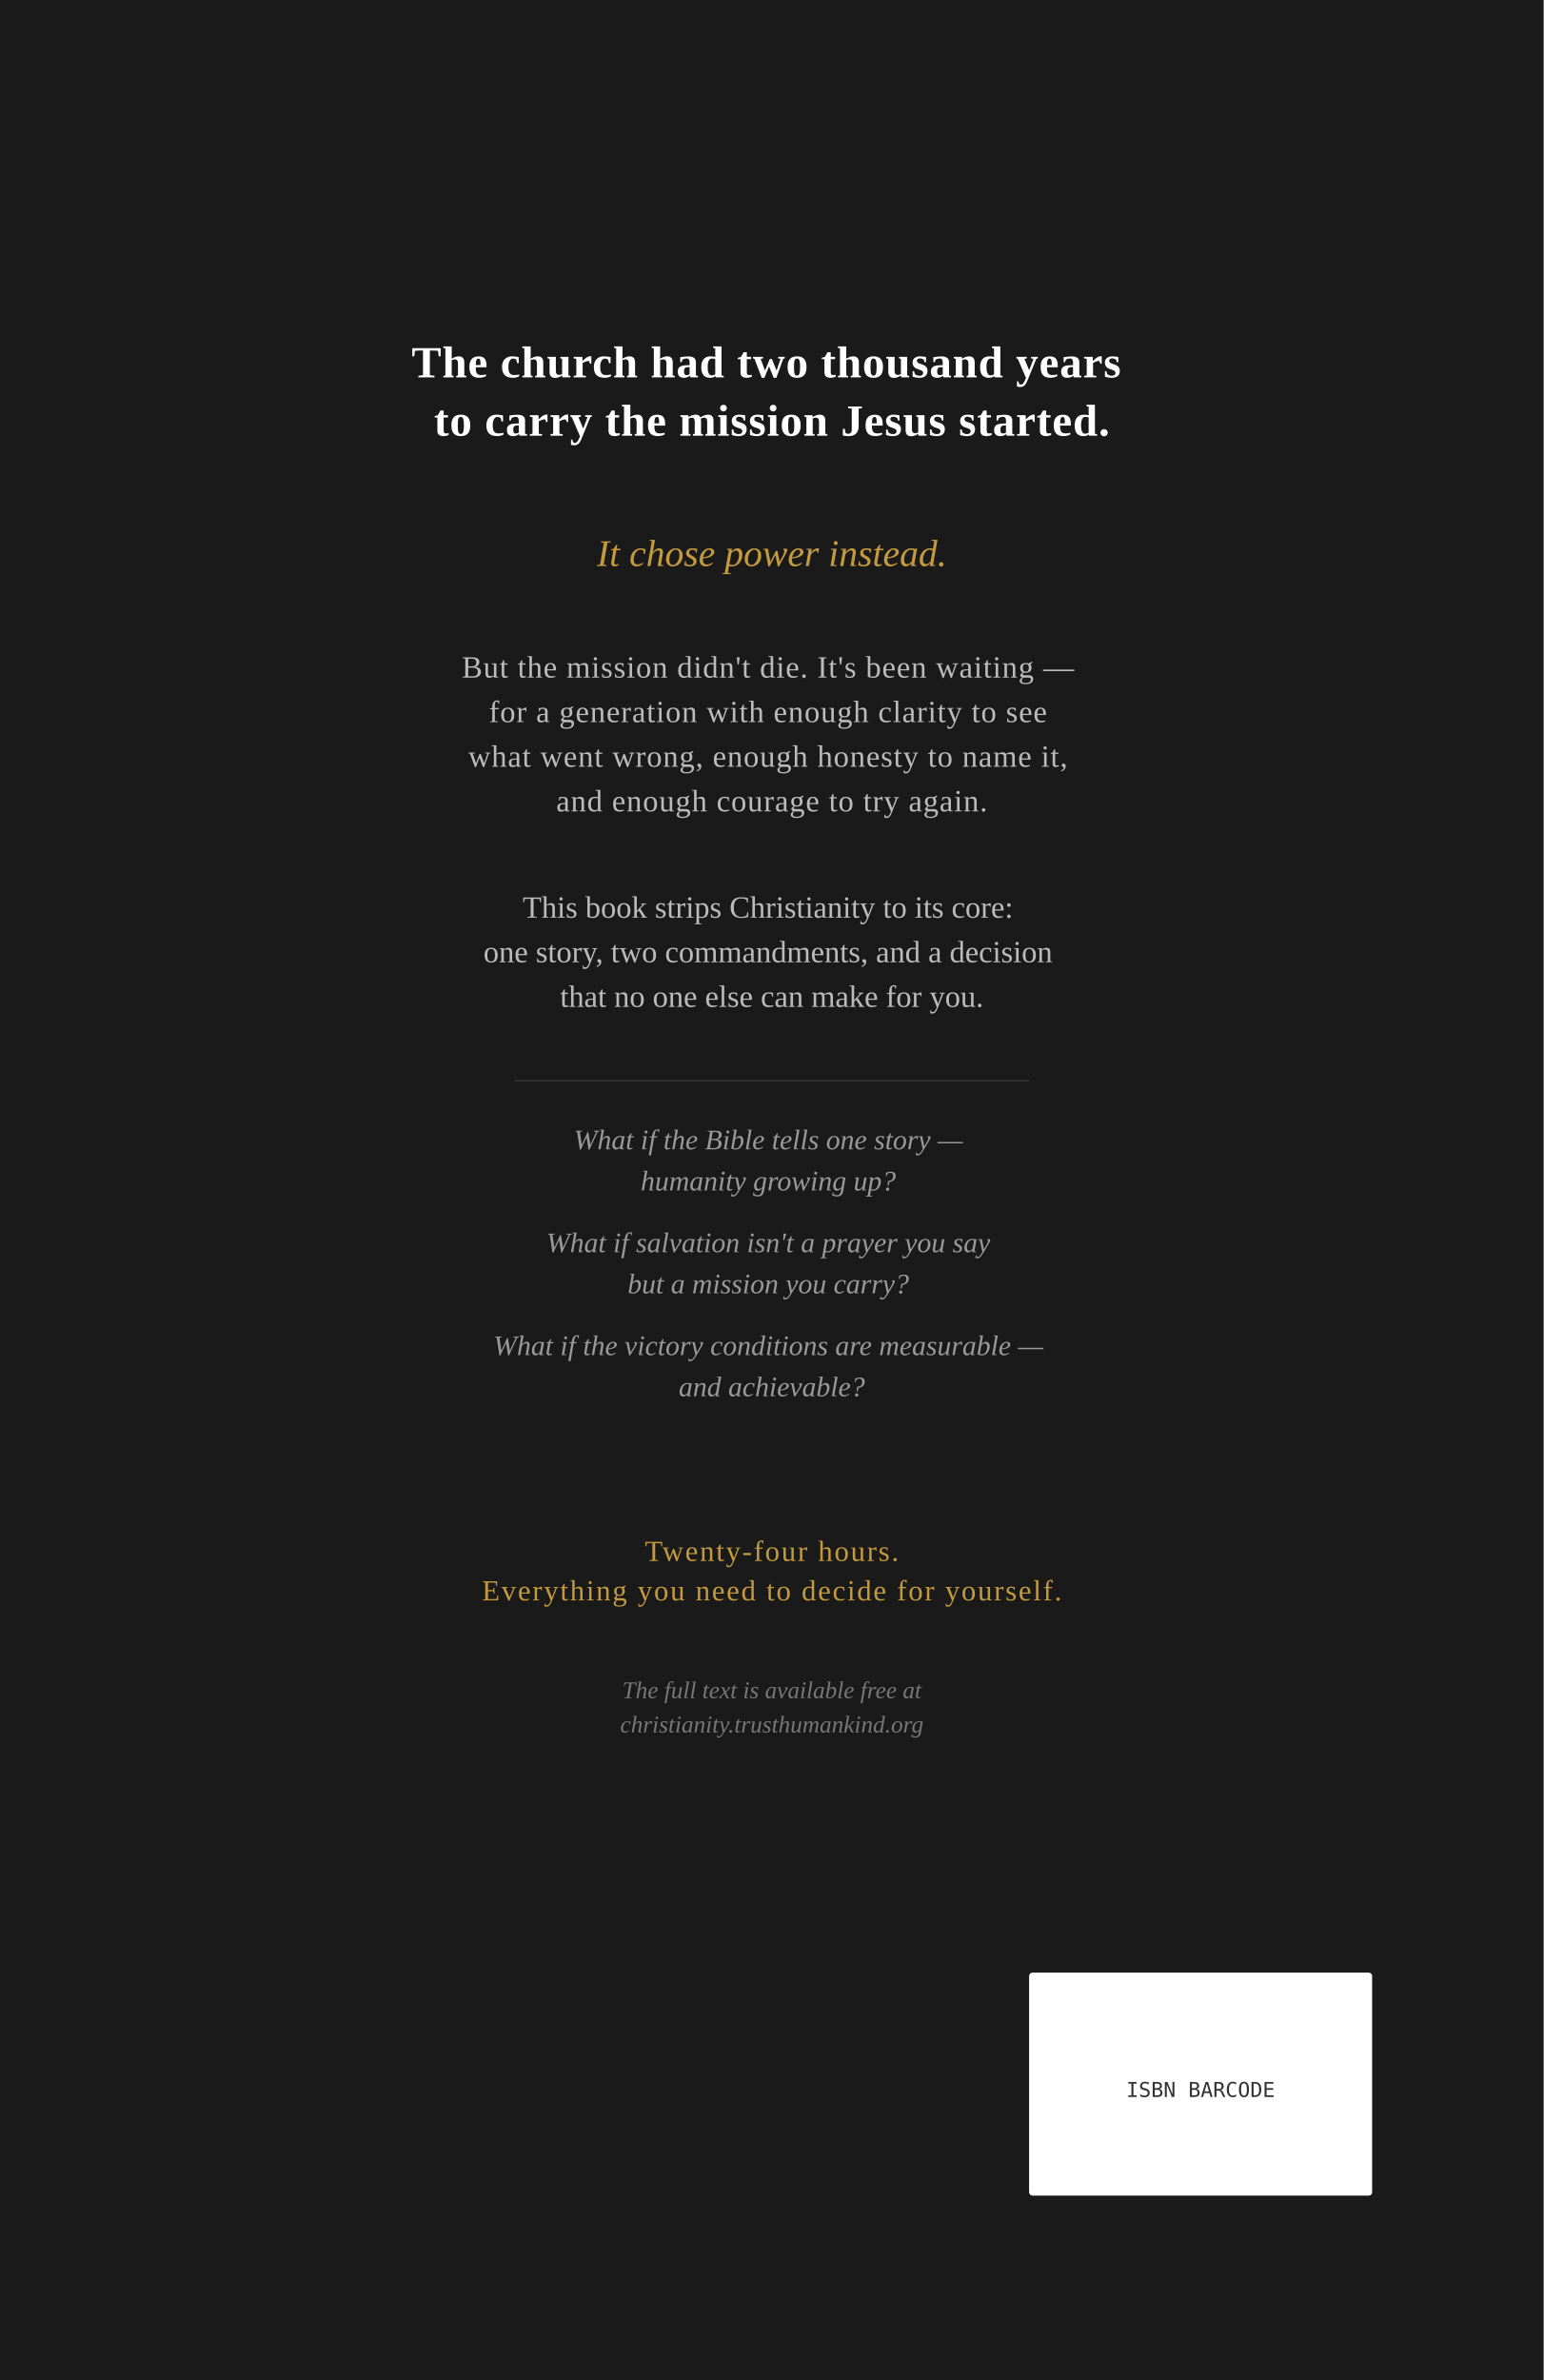
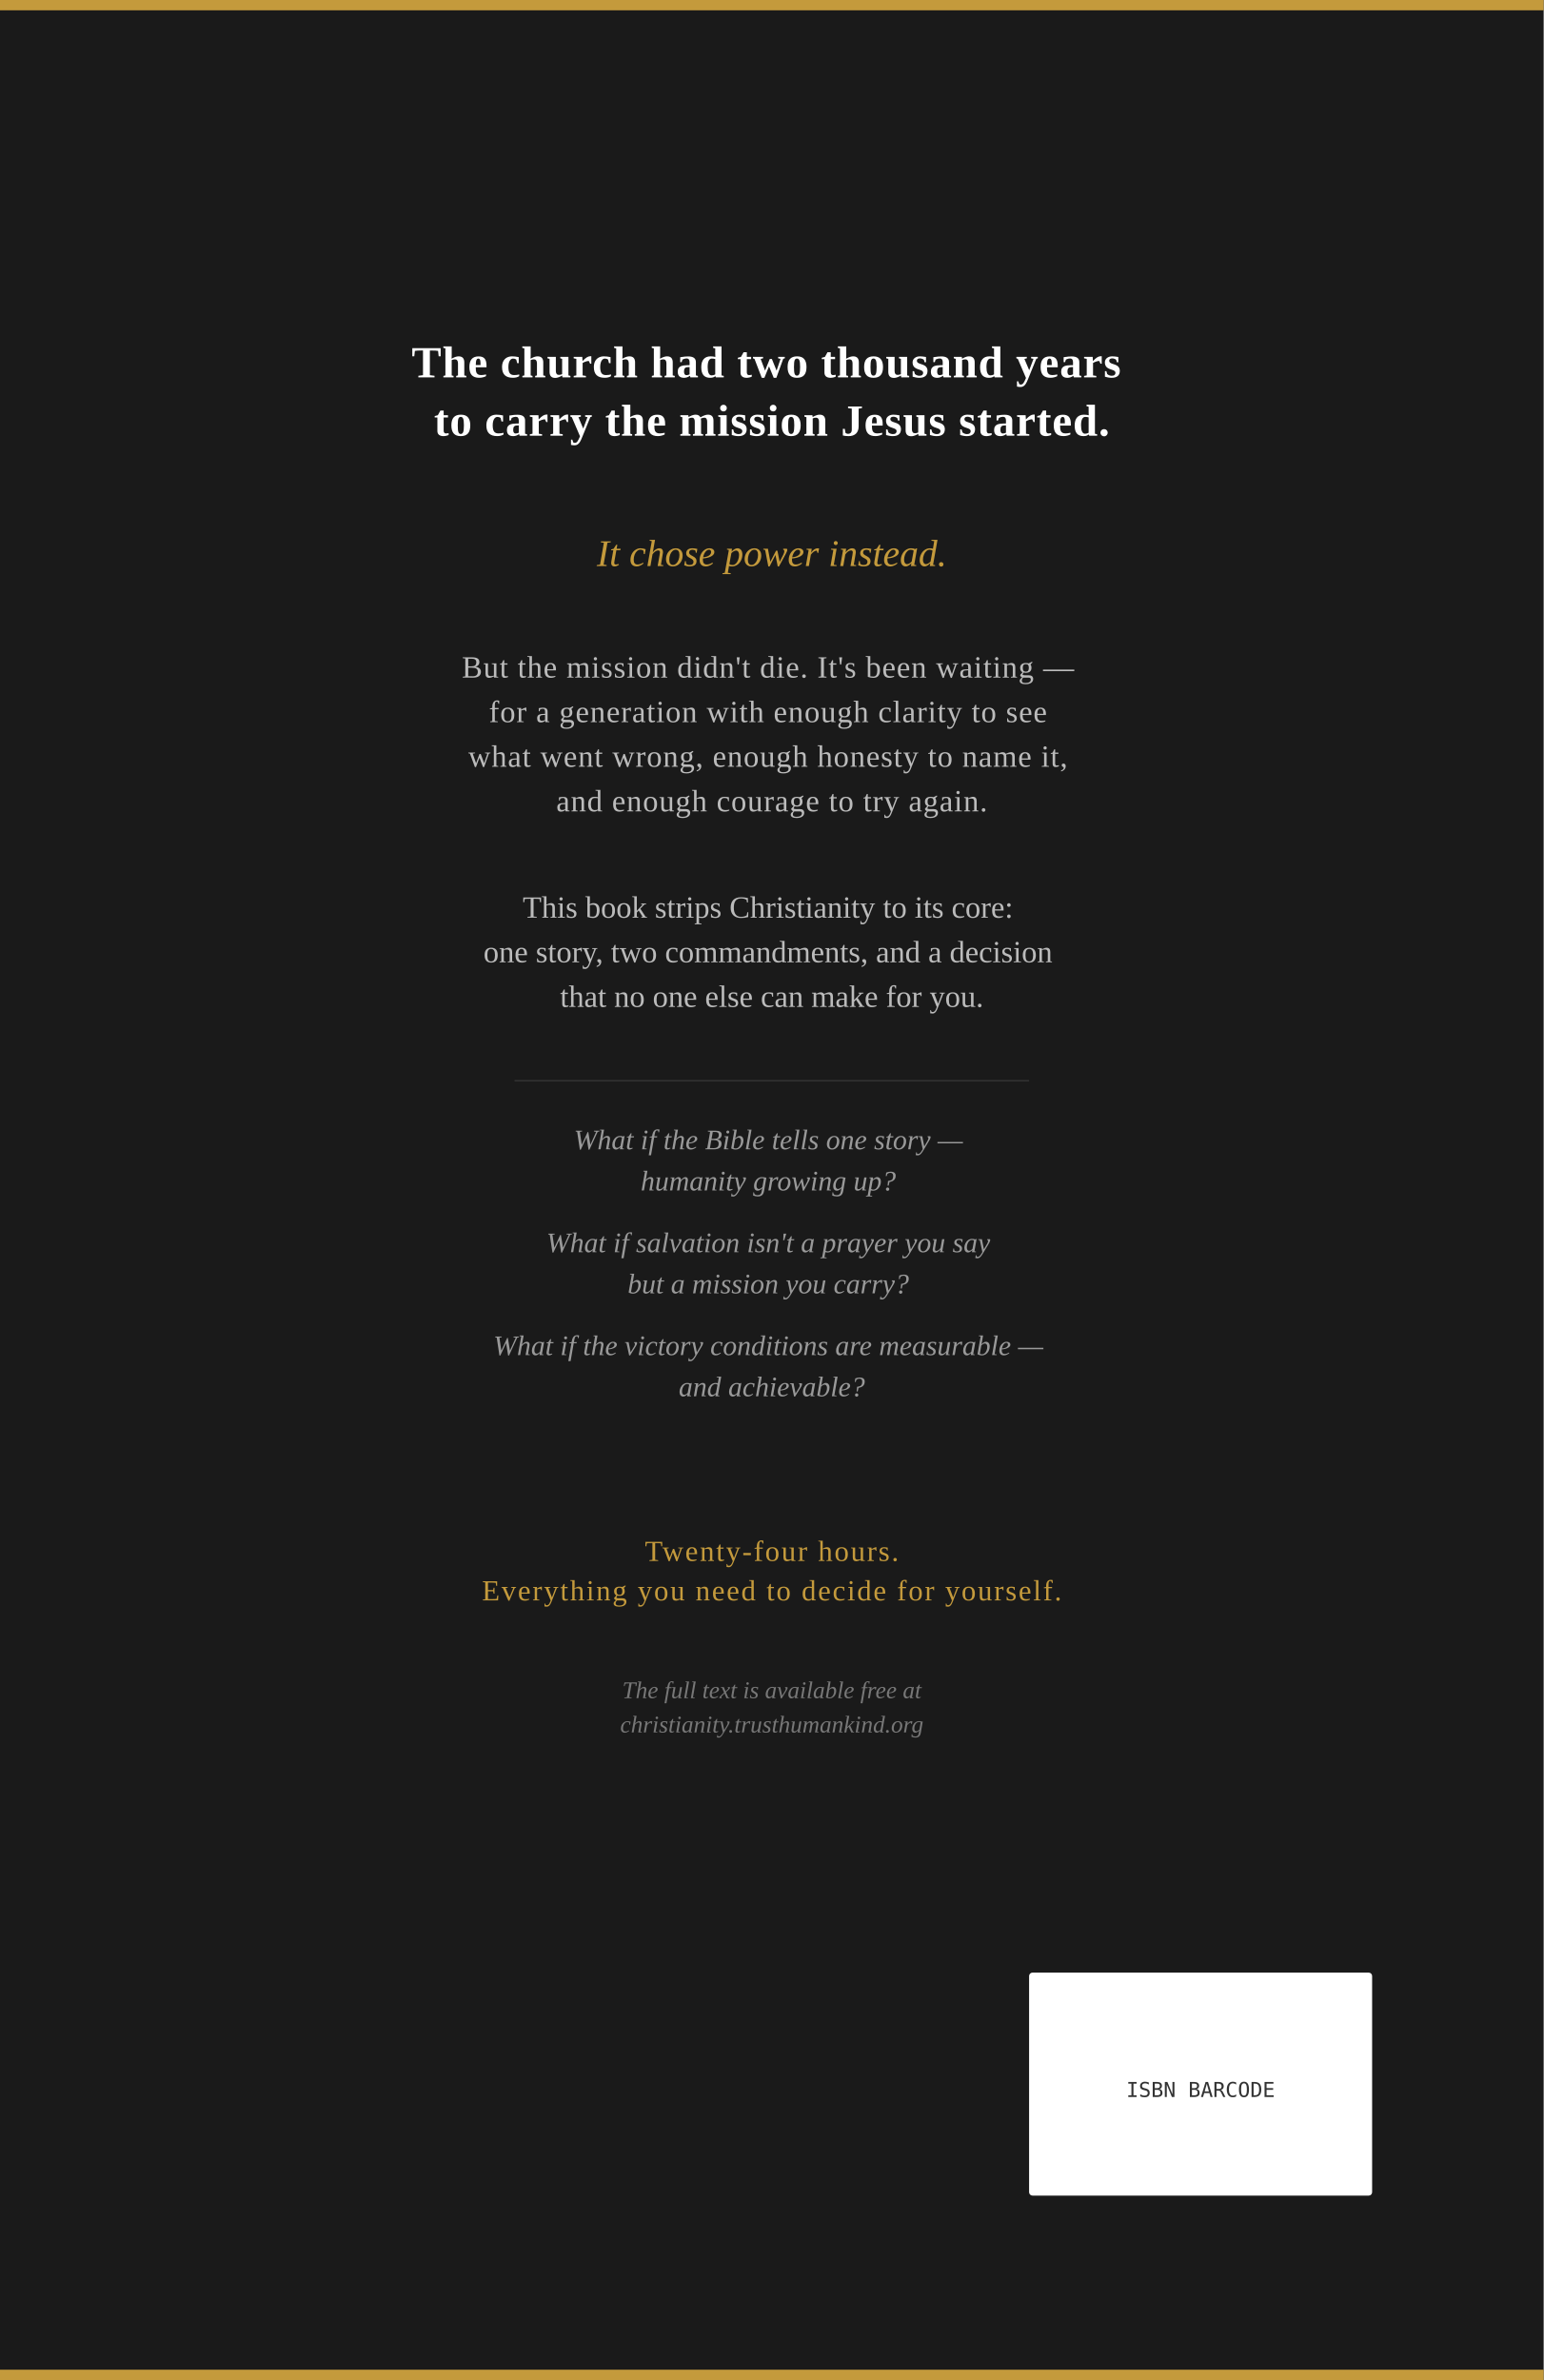
<svg xmlns="http://www.w3.org/2000/svg" viewBox="0 0 1800 2775" width="1800" height="2775">
  <rect width="1800" height="2775" fill="#1a1a1a" />
+   <rect x="0" y="0" width="1800" height="12" fill="#c49a3c" />
+   <rect x="0" y="2763" width="1800" height="12" fill="#c49a3c" />
  <text text-anchor="middle" font-family="Georgia, 'Times New Roman', serif" font-size="52" font-weight="bold" fill="#ffffff" letter-spacing="1">
    <tspan x="900" y="440">The church had two thousand years</tspan>
    <tspan x="900" dy="68">to carry the mission Jesus started.</tspan>
  </text>
  <text x="900" y="660" text-anchor="middle" font-family="Georgia, 'Times New Roman', serif" font-size="44" fill="#c49a3c" font-style="italic">It chose power instead.</text>
  <text text-anchor="middle" font-family="Georgia, 'Times New Roman', serif" font-size="36" fill="#bbbbbb" letter-spacing="1">
    <tspan x="900" y="790">But the mission didn't die. It's been waiting —</tspan>
    <tspan x="900" dy="52">for a generation with enough clarity to see</tspan>
    <tspan x="900" dy="52">what went wrong, enough honesty to name it,</tspan>
    <tspan x="900" dy="52">and enough courage to try again.</tspan>
  </text>
  <text text-anchor="middle" font-family="Georgia, 'Times New Roman', serif" font-size="36" fill="#bbbbbb">
    <tspan x="900" y="1070">This book strips Christianity to its core:</tspan>
    <tspan x="900" dy="52">one story, two commandments, and a decision</tspan>
    <tspan x="900" dy="52">that no one else can make for you.</tspan>
  </text>
  <line x1="600" y1="1260" x2="1200" y2="1260" stroke="#444444" stroke-width="1" />
  <text text-anchor="middle" font-family="Georgia, 'Times New Roman', serif" font-size="33" fill="#999999" font-style="italic">
    <tspan x="900" y="1340">What if the Bible tells one story —</tspan>
    <tspan x="900" dy="48">humanity growing up?</tspan>
    <tspan x="900" dy="72">What if salvation isn't a prayer you say</tspan>
    <tspan x="900" dy="48">but a mission you carry?</tspan>
    <tspan x="900" dy="72">What if the victory conditions are measurable —</tspan>
    <tspan x="900" dy="48">and achievable?</tspan>
  </text>
  <text x="900" y="1820" text-anchor="middle" font-family="Georgia, 'Times New Roman', serif" font-size="34" fill="#c49a3c" letter-spacing="2">Twenty-four hours.</text>
  <text x="900" y="1866" text-anchor="middle" font-family="Georgia, 'Times New Roman', serif" font-size="34" fill="#c49a3c" letter-spacing="2">Everything you need to decide for yourself.</text>
  <text x="900" y="1980" text-anchor="middle" font-family="Georgia, 'Times New Roman', serif" font-size="28" fill="#777777" font-style="italic">The full text is available free at</text>
  <text x="900" y="2020" text-anchor="middle" font-family="Georgia, 'Times New Roman', serif" font-size="28" fill="#777777" font-style="italic">christianity.trusthumankind.org</text>
  <rect x="1200" y="2300" width="400" height="260" fill="#ffffff" rx="4" />
  <text x="1400" y="2445" text-anchor="middle" font-family="monospace" font-size="24" fill="#333333">ISBN BARCODE</text>
</svg>
